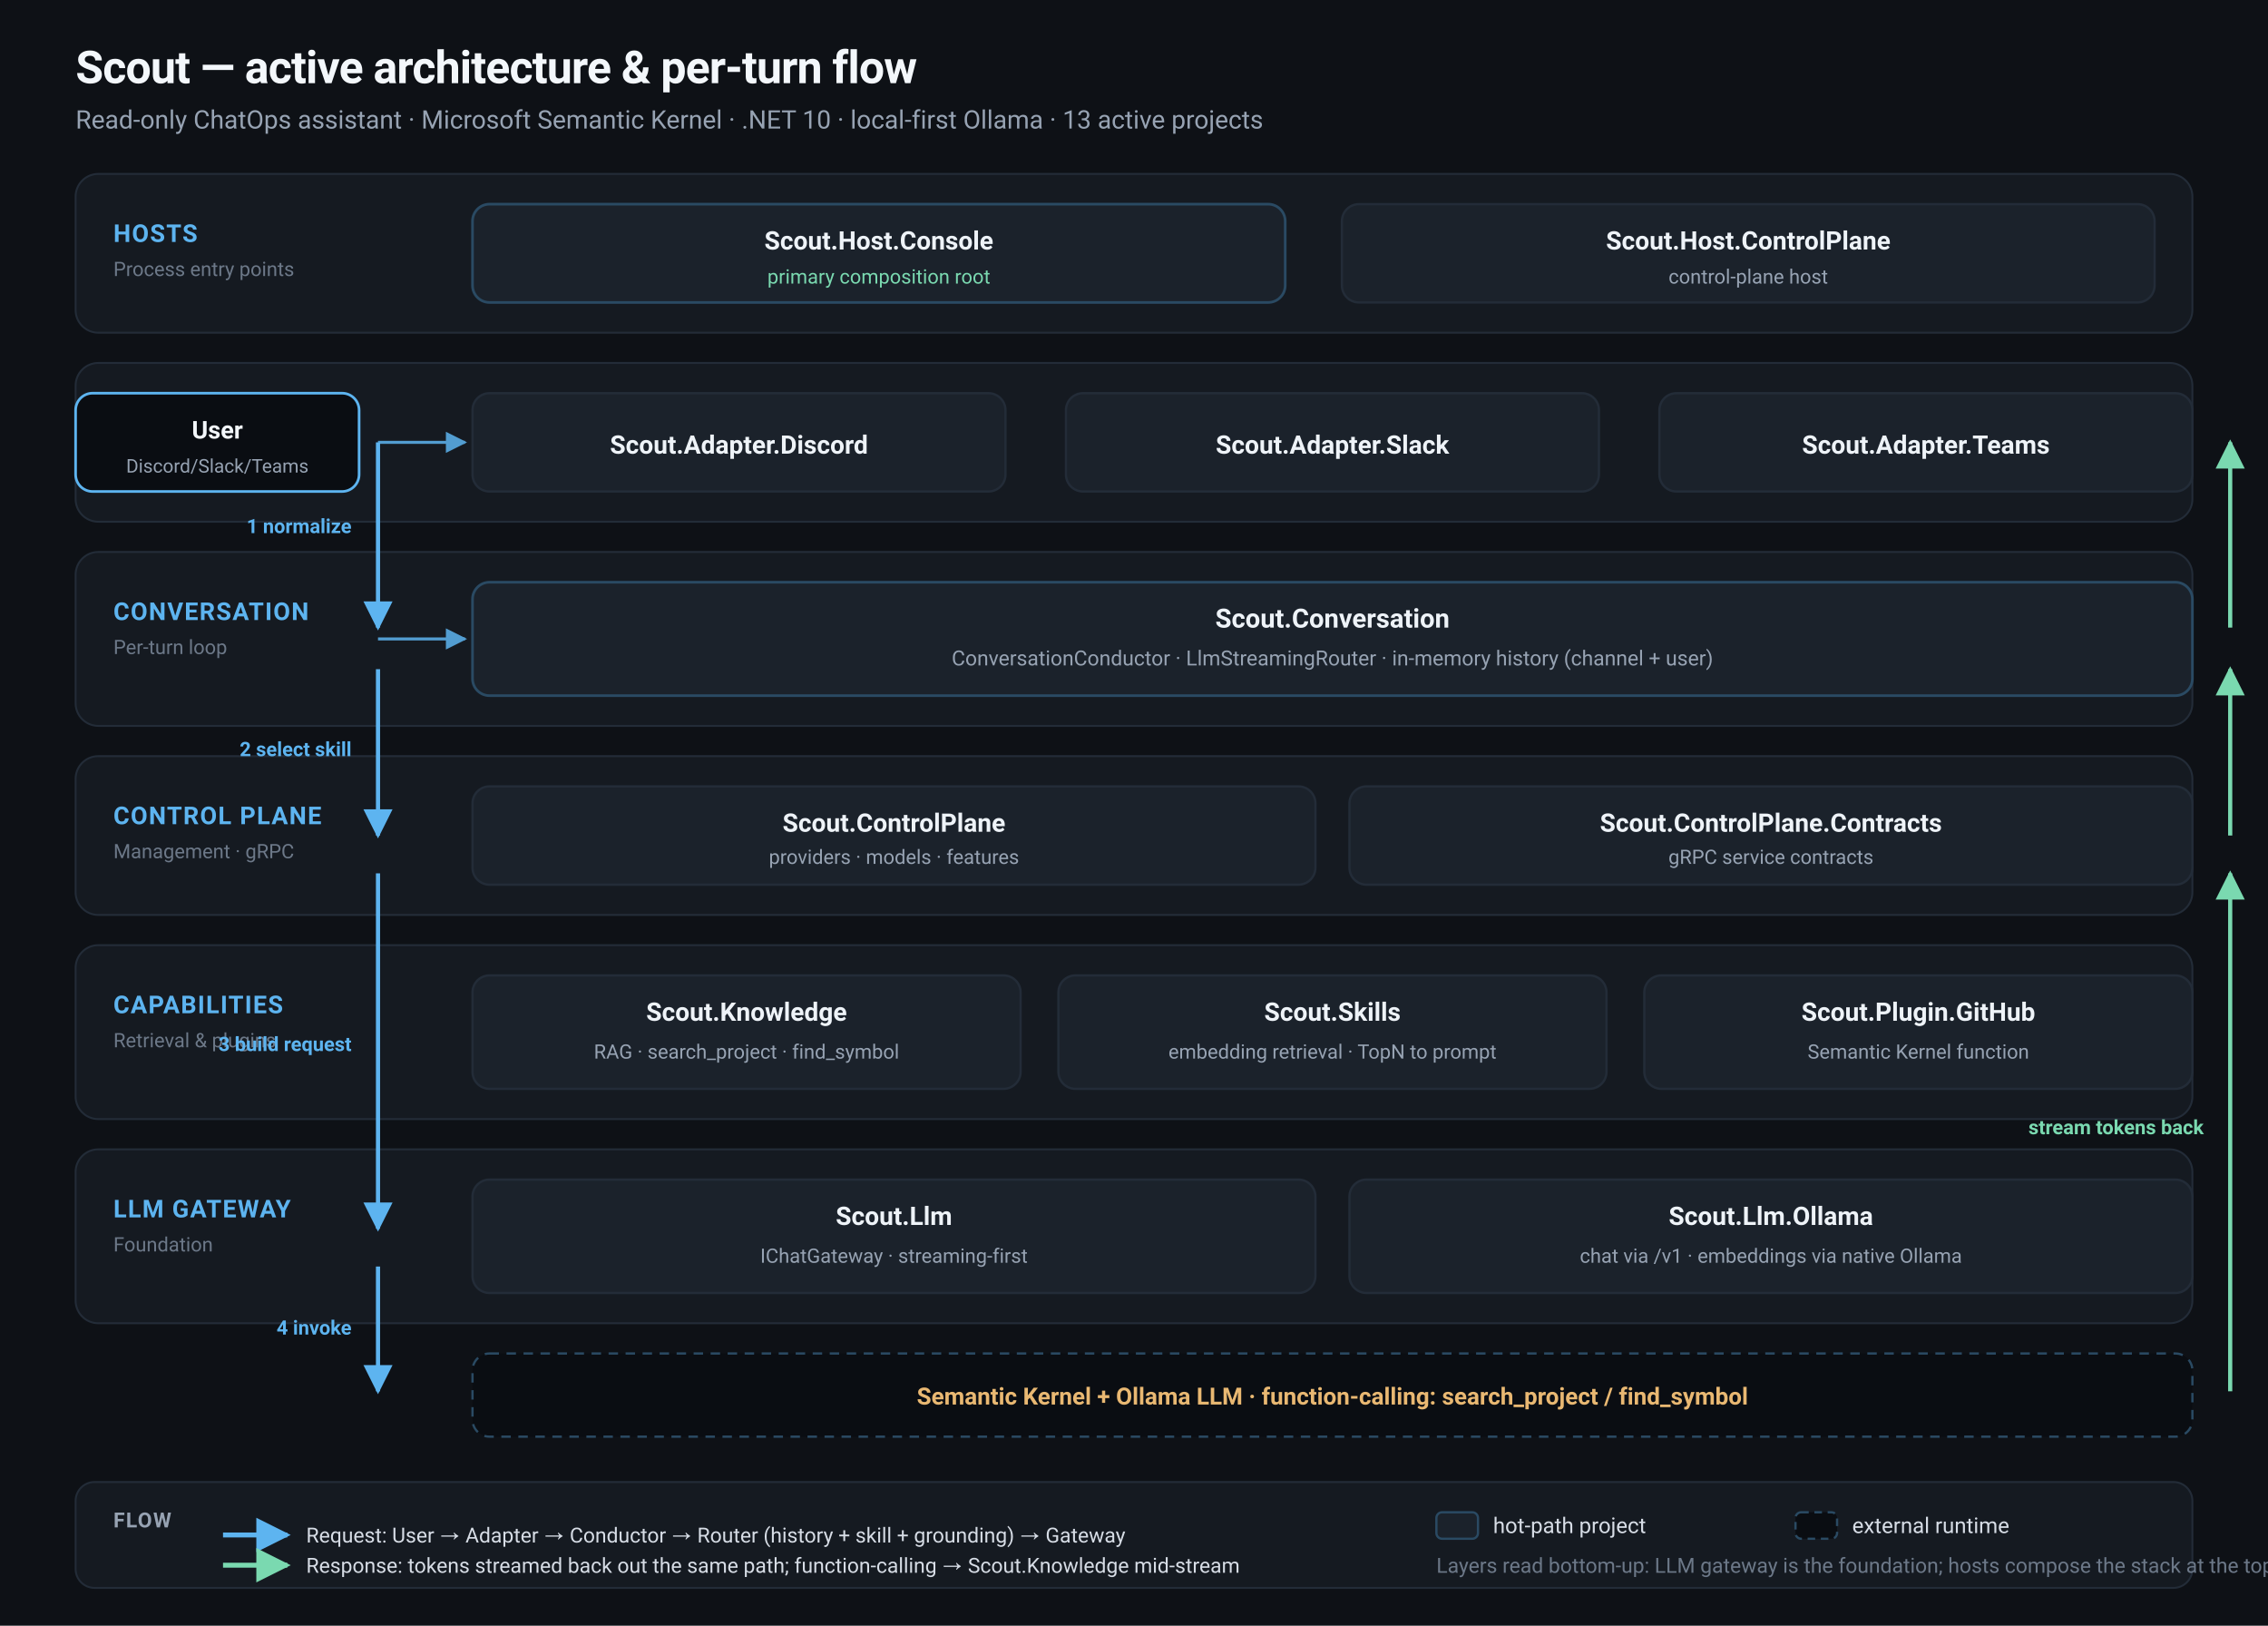
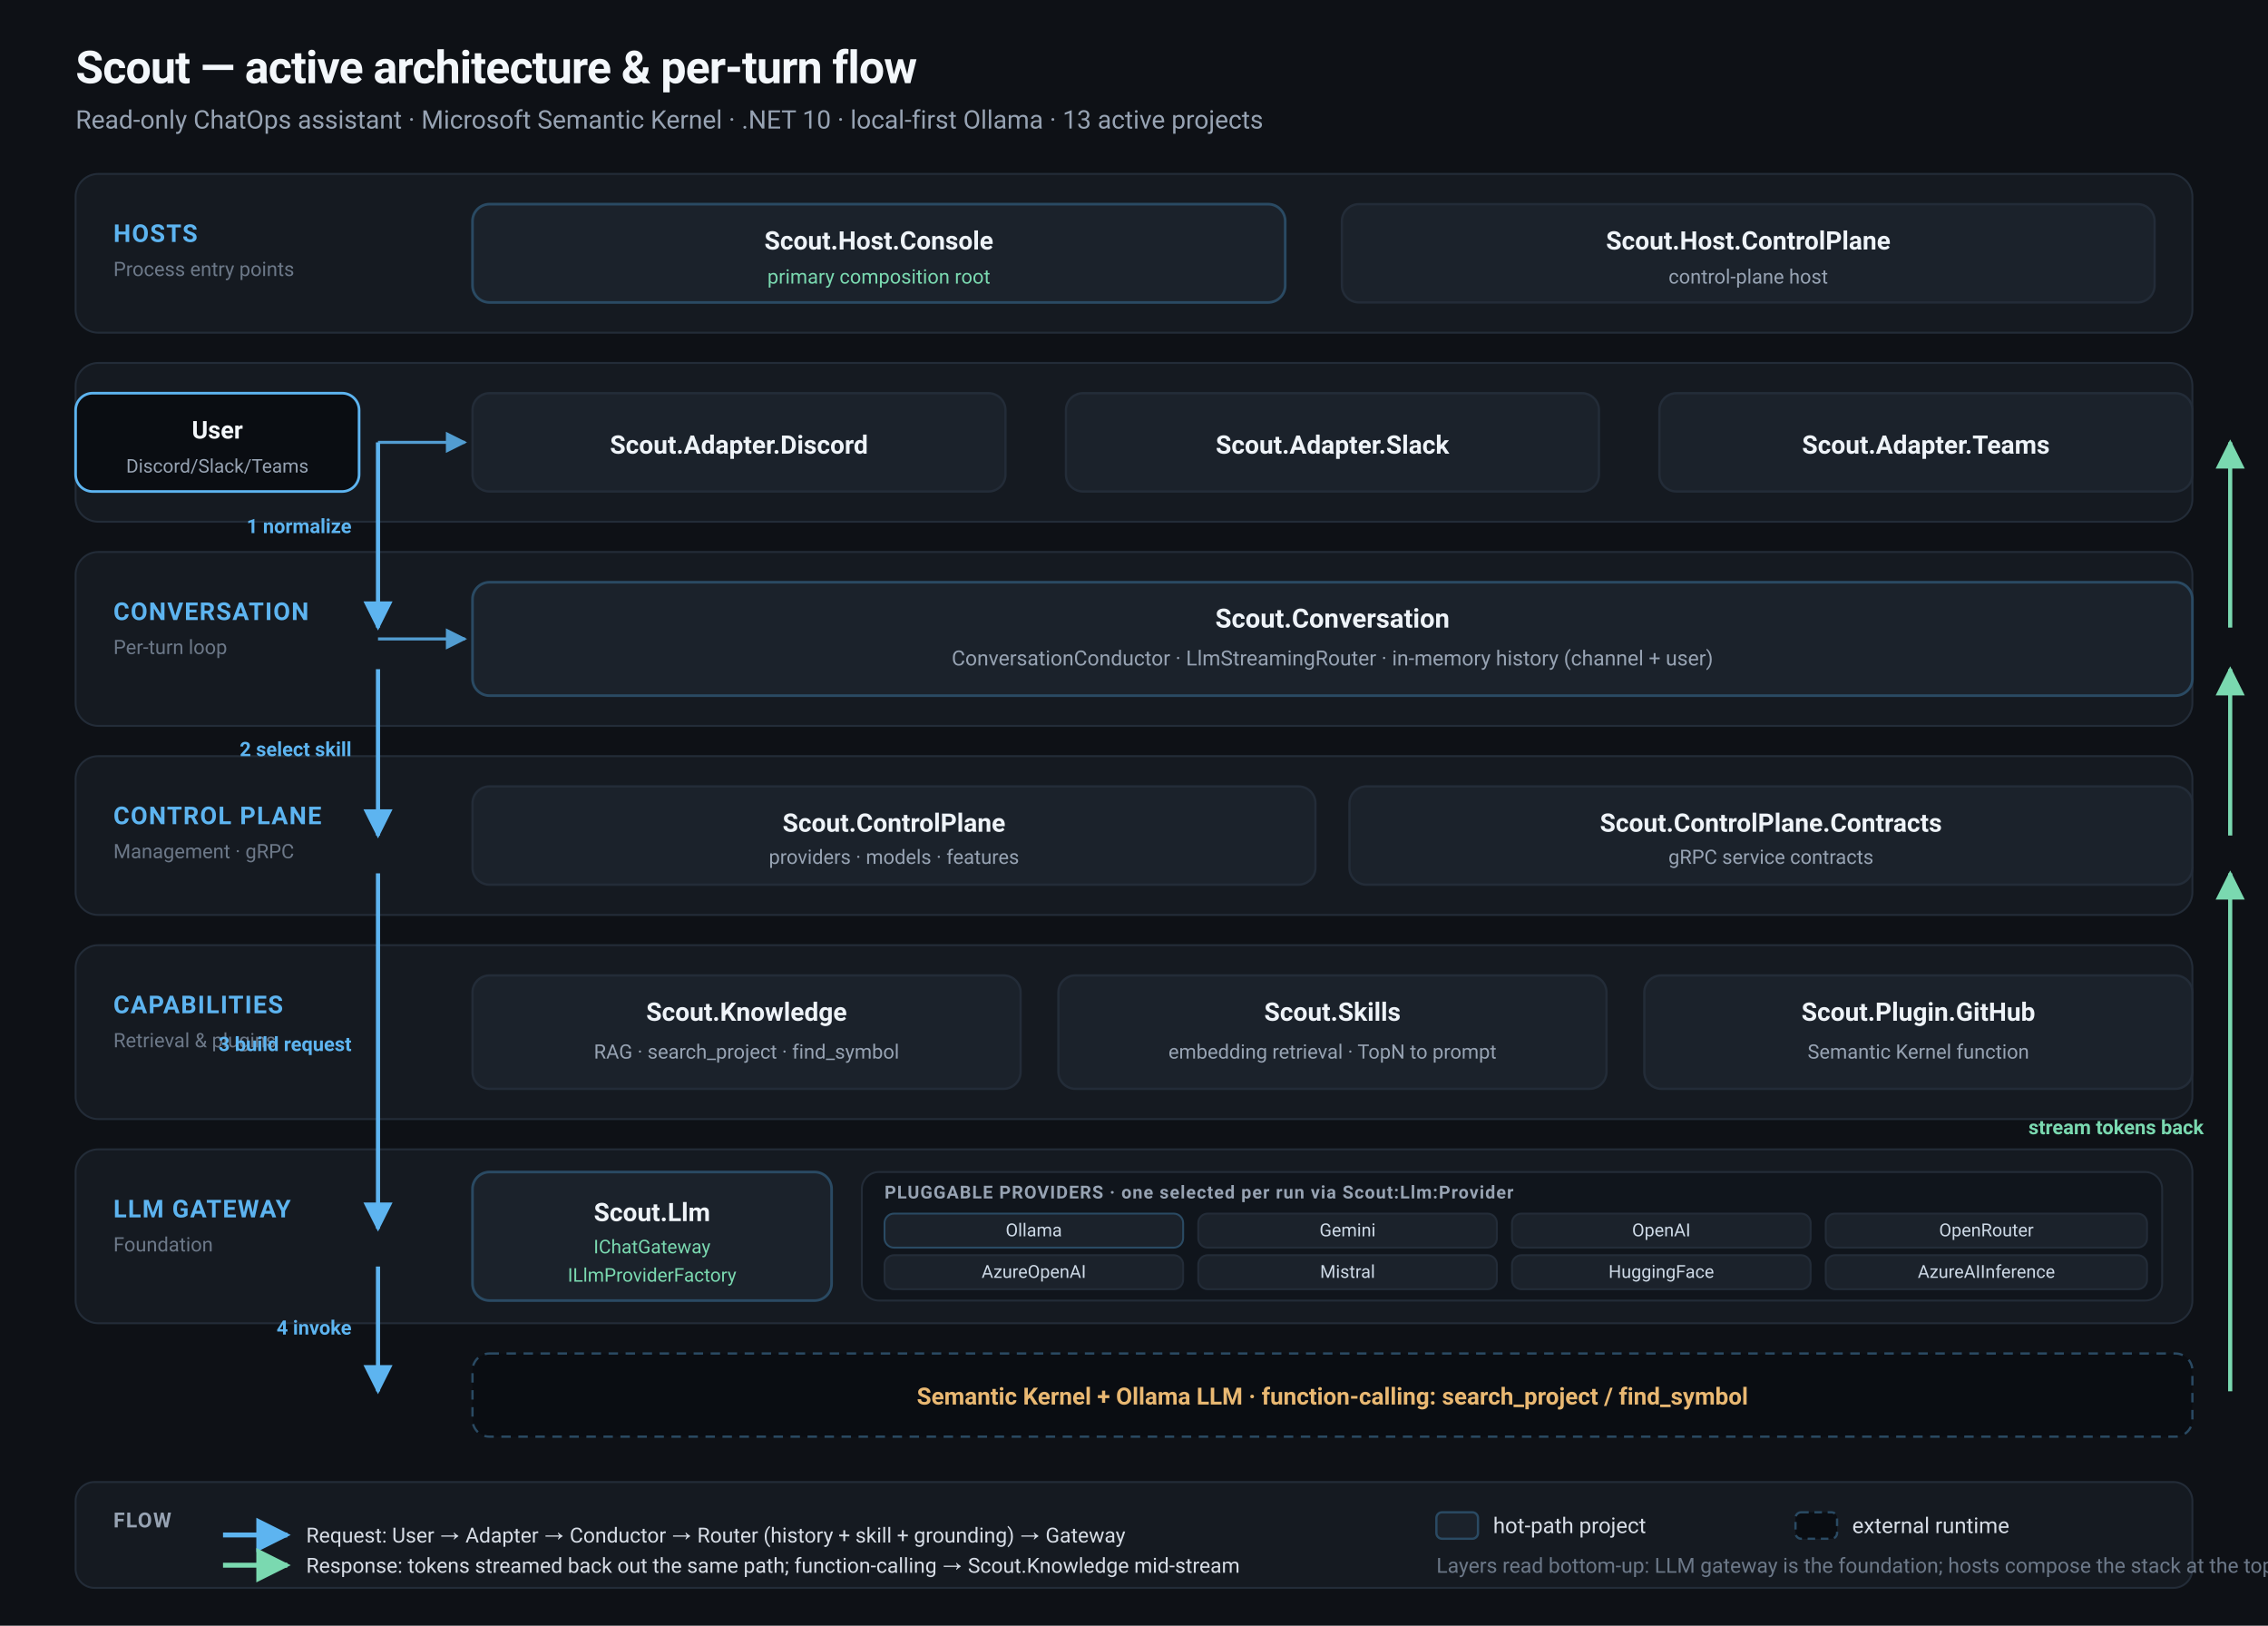
<svg xmlns="http://www.w3.org/2000/svg" viewBox="0 0 1200 860" role="img" aria-label="Scout architecture and per-turn flow diagram" font-family="-apple-system, BlinkMacSystemFont, Segoe UI, Roboto, Helvetica, Arial, sans-serif">
  <defs>
    <marker id="arrowReq" viewBox="0 0 10 10" refX="9" refY="5" markerWidth="7" markerHeight="7" orient="auto-start-reverse">
      <path d="M0 0 L10 5 L0 10 z" fill="#5db4f0" />
    </marker>
    <marker id="arrowRes" viewBox="0 0 10 10" refX="9" refY="5" markerWidth="7" markerHeight="7" orient="auto-start-reverse">
      <path d="M0 0 L10 5 L0 10 z" fill="#7ad9b0" />
    </marker>
  </defs>
  <rect x="0" y="0" width="1200" height="860" fill="#0e1116" />
  <text x="40" y="44" fill="#f3f7fb" font-size="24" font-weight="700" letter-spacing="-0.4">Scout — active architecture &amp; per-turn flow</text>
  <text x="40" y="68" fill="#97a3b3" font-size="13.5">Read-only ChatOps assistant · Microsoft Semantic Kernel · .NET 10 · local-first Ollama · 13 active projects</text>
  <g>
    <rect x="40" y="92" width="1120" height="84" rx="12" fill="#151a21" stroke="#232c38" stroke-width="1" />
    <text x="60" y="128" fill="#5db4f0" font-size="13" font-weight="700" letter-spacing="0.6">HOSTS</text>
    <text x="60" y="146" fill="#6c7888" font-size="10.5">Process entry points</text>
    <rect x="250" y="108" width="430" height="52" rx="9" fill="#1b222b" stroke="#2a4a63" stroke-width="1.4" />
    <text x="465" y="132" fill="#eef3f8" font-size="13.5" font-weight="600" text-anchor="middle">Scout.Host.Console</text>
    <text x="465" y="150" fill="#7ad9b0" font-size="10.5" text-anchor="middle">primary composition root</text>
    <rect x="710" y="108" width="430" height="52" rx="9" fill="#1b222b" stroke="#232c38" stroke-width="1.2" />
    <text x="925" y="132" fill="#eef3f8" font-size="13.5" font-weight="600" text-anchor="middle">Scout.Host.ControlPlane</text>
    <text x="925" y="150" fill="#97a3b3" font-size="10.5" text-anchor="middle">control-plane host</text>
  </g>
  <g>
    <rect x="40" y="192" width="1120" height="84" rx="12" fill="#151a21" stroke="#232c38" stroke-width="1" />
    <text x="60" y="228" fill="#5db4f0" font-size="13" font-weight="700" letter-spacing="0.6">ADAPTERS</text>
    <text x="60" y="246" fill="#6c7888" font-size="10.5">Chat I/O connectors</text>
    <rect x="250" y="208" width="282" height="52" rx="9" fill="#1b222b" stroke="#232c38" stroke-width="1.2" />
    <text x="391" y="240" fill="#eef3f8" font-size="13.5" font-weight="600" text-anchor="middle">Scout.Adapter.Discord</text>
    <rect x="564" y="208" width="282" height="52" rx="9" fill="#1b222b" stroke="#232c38" stroke-width="1.2" />
    <text x="705" y="240" fill="#eef3f8" font-size="13.5" font-weight="600" text-anchor="middle">Scout.Adapter.Slack</text>
    <rect x="878" y="208" width="282" height="52" rx="9" fill="#1b222b" stroke="#232c38" stroke-width="1.2" />
    <text x="1019" y="240" fill="#eef3f8" font-size="13.5" font-weight="600" text-anchor="middle">Scout.Adapter.Teams</text>
  </g>
  <g>
    <rect x="40" y="292" width="1120" height="92" rx="12" fill="#151a21" stroke="#232c38" stroke-width="1" />
    <text x="60" y="328" fill="#5db4f0" font-size="13" font-weight="700" letter-spacing="0.6">CONVERSATION</text>
    <text x="60" y="346" fill="#6c7888" font-size="10.5">Per-turn loop</text>
    <rect x="250" y="308" width="910" height="60" rx="9" fill="#1b222b" stroke="#2a4a63" stroke-width="1.4" />
    <text x="705" y="332" fill="#eef3f8" font-size="14" font-weight="600" text-anchor="middle">Scout.Conversation</text>
    <text x="705" y="352" fill="#97a3b3" font-size="11" text-anchor="middle">ConversationConductor · LlmStreamingRouter · in-memory history (channel + user)</text>
  </g>
  <g>
    <rect x="40" y="400" width="1120" height="84" rx="12" fill="#151a21" stroke="#232c38" stroke-width="1" />
    <text x="60" y="436" fill="#5db4f0" font-size="13" font-weight="700" letter-spacing="0.6">CONTROL PLANE</text>
    <text x="60" y="454" fill="#6c7888" font-size="10.5">Management · gRPC</text>
    <rect x="250" y="416" width="446" height="52" rx="9" fill="#1b222b" stroke="#232c38" stroke-width="1.2" />
    <text x="473" y="440" fill="#eef3f8" font-size="13.5" font-weight="600" text-anchor="middle">Scout.ControlPlane</text>
    <text x="473" y="457" fill="#97a3b3" font-size="10.5" text-anchor="middle">providers · models · features</text>
    <rect x="714" y="416" width="446" height="52" rx="9" fill="#1b222b" stroke="#232c38" stroke-width="1.2" />
    <text x="937" y="440" fill="#eef3f8" font-size="13.5" font-weight="600" text-anchor="middle">Scout.ControlPlane.Contracts</text>
    <text x="937" y="457" fill="#97a3b3" font-size="10.5" text-anchor="middle">gRPC service contracts</text>
  </g>
  <g>
    <rect x="40" y="500" width="1120" height="92" rx="12" fill="#151a21" stroke="#232c38" stroke-width="1" />
    <text x="60" y="536" fill="#5db4f0" font-size="13" font-weight="700" letter-spacing="0.6">CAPABILITIES</text>
    <text x="60" y="554" fill="#6c7888" font-size="10.5">Retrieval &amp; plugins</text>
    <rect x="250" y="516" width="290" height="60" rx="9" fill="#1b222b" stroke="#232c38" stroke-width="1.2" />
    <text x="395" y="540" fill="#eef3f8" font-size="13.5" font-weight="600" text-anchor="middle">Scout.Knowledge</text>
    <text x="395" y="560" fill="#97a3b3" font-size="10.5" text-anchor="middle">RAG · search_project · find_symbol</text>
    <rect x="560" y="516" width="290" height="60" rx="9" fill="#1b222b" stroke="#232c38" stroke-width="1.2" />
    <text x="705" y="540" fill="#eef3f8" font-size="13.5" font-weight="600" text-anchor="middle">Scout.Skills</text>
    <text x="705" y="560" fill="#97a3b3" font-size="10.5" text-anchor="middle">embedding retrieval · TopN to prompt</text>
    <rect x="870" y="516" width="290" height="60" rx="9" fill="#1b222b" stroke="#232c38" stroke-width="1.2" />
    <text x="1015" y="540" fill="#eef3f8" font-size="13.5" font-weight="600" text-anchor="middle">Scout.Plugin.GitHub</text>
    <text x="1015" y="560" fill="#97a3b3" font-size="10.5" text-anchor="middle">Semantic Kernel function</text>
  </g>
  <g>
    <rect x="40" y="608" width="1120" height="92" rx="12" fill="#151a21" stroke="#232c38" stroke-width="1" />
    <text x="60" y="644" fill="#5db4f0" font-size="13" font-weight="700" letter-spacing="0.6">LLM GATEWAY</text>
    <text x="60" y="662" fill="#6c7888" font-size="10.5">Foundation</text>
-     <rect x="250" y="624" width="446" height="60" rx="9" fill="#1b222b" stroke="#232c38" stroke-width="1.2" />
-     <text x="473" y="648" fill="#eef3f8" font-size="13.5" font-weight="600" text-anchor="middle">Scout.Llm</text>
-     <text x="473" y="668" fill="#97a3b3" font-size="10.5" text-anchor="middle">IChatGateway · streaming-first</text>
-     <rect x="714" y="624" width="446" height="60" rx="9" fill="#1b222b" stroke="#232c38" stroke-width="1.2" />
-     <text x="937" y="648" fill="#eef3f8" font-size="13.5" font-weight="600" text-anchor="middle">Scout.Llm.Ollama</text>
-     <text x="937" y="668" fill="#97a3b3" font-size="10.5" text-anchor="middle">chat via /v1 · embeddings via native Ollama</text>
+     <rect x="250" y="620" width="190" height="68" rx="9" fill="#1b222b" stroke="#2a4a63" stroke-width="1.4" />
+     <text x="345" y="646" fill="#eef3f8" font-size="13.5" font-weight="600" text-anchor="middle">Scout.Llm</text>
+     <text x="345" y="663" fill="#7ad9b0" font-size="10" text-anchor="middle">IChatGateway</text>
+     <text x="345" y="678" fill="#7ad9b0" font-size="10" text-anchor="middle">ILlmProviderFactory</text>
+     <rect x="456" y="620" width="688" height="68" rx="9" fill="#10151c" stroke="#232c38" stroke-width="1" />
+     <text x="468" y="634" fill="#97a3b3" font-size="9.5" font-weight="700" letter-spacing="0.5">PLUGGABLE PROVIDERS · one selected per run via Scout:Llm:Provider</text>
+     <g font-size="9.5" text-anchor="middle" fill="#cdd9e6">
+       <rect x="468" y="642" width="158" height="18" rx="5" fill="#1b222b" stroke="#2a4a63" stroke-width="1" />
+       <text x="547" y="654">Ollama</text>
+       <rect x="634" y="642" width="158" height="18" rx="5" fill="#1b222b" stroke="#232c38" stroke-width="1" />
+       <text x="713" y="654">Gemini</text>
+       <rect x="800" y="642" width="158" height="18" rx="5" fill="#1b222b" stroke="#232c38" stroke-width="1" />
+       <text x="879" y="654">OpenAI</text>
+       <rect x="966" y="642" width="170" height="18" rx="5" fill="#1b222b" stroke="#232c38" stroke-width="1" />
+       <text x="1051" y="654">OpenRouter</text>
+       <rect x="468" y="664" width="158" height="18" rx="5" fill="#1b222b" stroke="#232c38" stroke-width="1" />
+       <text x="547" y="676">AzureOpenAI</text>
+       <rect x="634" y="664" width="158" height="18" rx="5" fill="#1b222b" stroke="#232c38" stroke-width="1" />
+       <text x="713" y="676">Mistral</text>
+       <rect x="800" y="664" width="158" height="18" rx="5" fill="#1b222b" stroke="#232c38" stroke-width="1" />
+       <text x="879" y="676">HuggingFace</text>
+       <rect x="966" y="664" width="170" height="18" rx="5" fill="#1b222b" stroke="#232c38" stroke-width="1" />
+       <text x="1051" y="676">AzureAIInference</text>
+     </g>
  </g>
  <rect x="250" y="716" width="910" height="44" rx="9" fill="#0a0d12" stroke="#2a4a63" stroke-width="1.2" stroke-dasharray="5 4" />
  <text x="705" y="743" fill="#e9b872" font-size="12.5" font-weight="600" text-anchor="middle">Semantic Kernel + Ollama LLM  ·  function-calling: search_project / find_symbol</text>
  <g stroke="#5db4f0" stroke-width="2.2" fill="none">
    <path d="M200 234 L200 332" marker-end="url(#arrowReq)" />
    <path d="M200 354 L200 442" marker-end="url(#arrowReq)" />
    <path d="M200 462 L200 650" marker-end="url(#arrowReq)" />
    <path d="M200 670 L200 736" marker-end="url(#arrowReq)" />
  </g>
  <g stroke="#5db4f0" stroke-width="1.6" fill="none" opacity="0.85">
    <path d="M200 234 L246 234" marker-end="url(#arrowReq)" />
    <path d="M200 338 L246 338" marker-end="url(#arrowReq)" />
  </g>
  <g stroke="#7ad9b0" stroke-width="2.2" fill="none">
    <path d="M1180 736 L1180 462" marker-end="url(#arrowRes)" />
    <path d="M1180 442 L1180 354" marker-end="url(#arrowRes)" />
    <path d="M1180 332 L1180 234" marker-end="url(#arrowRes)" />
  </g>
  <g fill="#5db4f0" font-size="10.5" font-weight="600">
    <text x="186" y="282" text-anchor="end">1 normalize</text>
    <text x="186" y="400" text-anchor="end">2 select skill</text>
    <text x="186" y="556" text-anchor="end">3 build request</text>
    <text x="186" y="706" text-anchor="end">4 invoke</text>
  </g>
  <g fill="#7ad9b0" font-size="10.5" font-weight="600">
    <text x="1166" y="600" text-anchor="end">stream tokens back</text>
  </g>
  <g>
    <rect x="40" y="208" width="150" height="52" rx="9" fill="#0a0d12" stroke="#5db4f0" stroke-width="1.4" />
    <text x="115" y="232" fill="#f3f7fb" font-size="13" font-weight="700" text-anchor="middle">User</text>
    <text x="115" y="250" fill="#97a3b3" font-size="10" text-anchor="middle">Discord/Slack/Teams</text>
  </g>
  <g>
    <rect x="40" y="784" width="1120" height="56" rx="10" fill="#151a21" stroke="#232c38" stroke-width="1" />
    <text x="60" y="808" fill="#97a3b3" font-size="11" font-weight="700" letter-spacing="0.6">FLOW</text>
    <line x1="118" y1="812" x2="152" y2="812" stroke="#5db4f0" stroke-width="2.6" marker-end="url(#arrowReq)" />
    <text x="162" y="816" fill="#d7dde6" font-size="11">Request: User → Adapter → Conductor → Router (history + skill + grounding) → Gateway</text>
    <line x1="118" y1="828" x2="152" y2="828" stroke="#7ad9b0" stroke-width="2.6" marker-end="url(#arrowRes)" />
    <text x="162" y="832" fill="#d7dde6" font-size="11">Response: tokens streamed back out the same path; function-calling → Scout.Knowledge mid-stream</text>
    <rect x="760" y="800" width="22" height="14" rx="3" fill="#1b222b" stroke="#2a4a63" stroke-width="1.2" />
    <text x="790" y="811" fill="#d7dde6" font-size="11.5">hot-path project</text>
    <rect x="950" y="800" width="22" height="14" rx="3" fill="#0a0d12" stroke="#2a4a63" stroke-width="1.2" stroke-dasharray="4 3" />
    <text x="980" y="811" fill="#d7dde6" font-size="11.5">external runtime</text>
    <text x="760" y="832" fill="#6c7888" font-size="11">Layers read bottom-up: LLM gateway is the foundation; hosts compose the stack at the top.</text>
  </g>
</svg>
